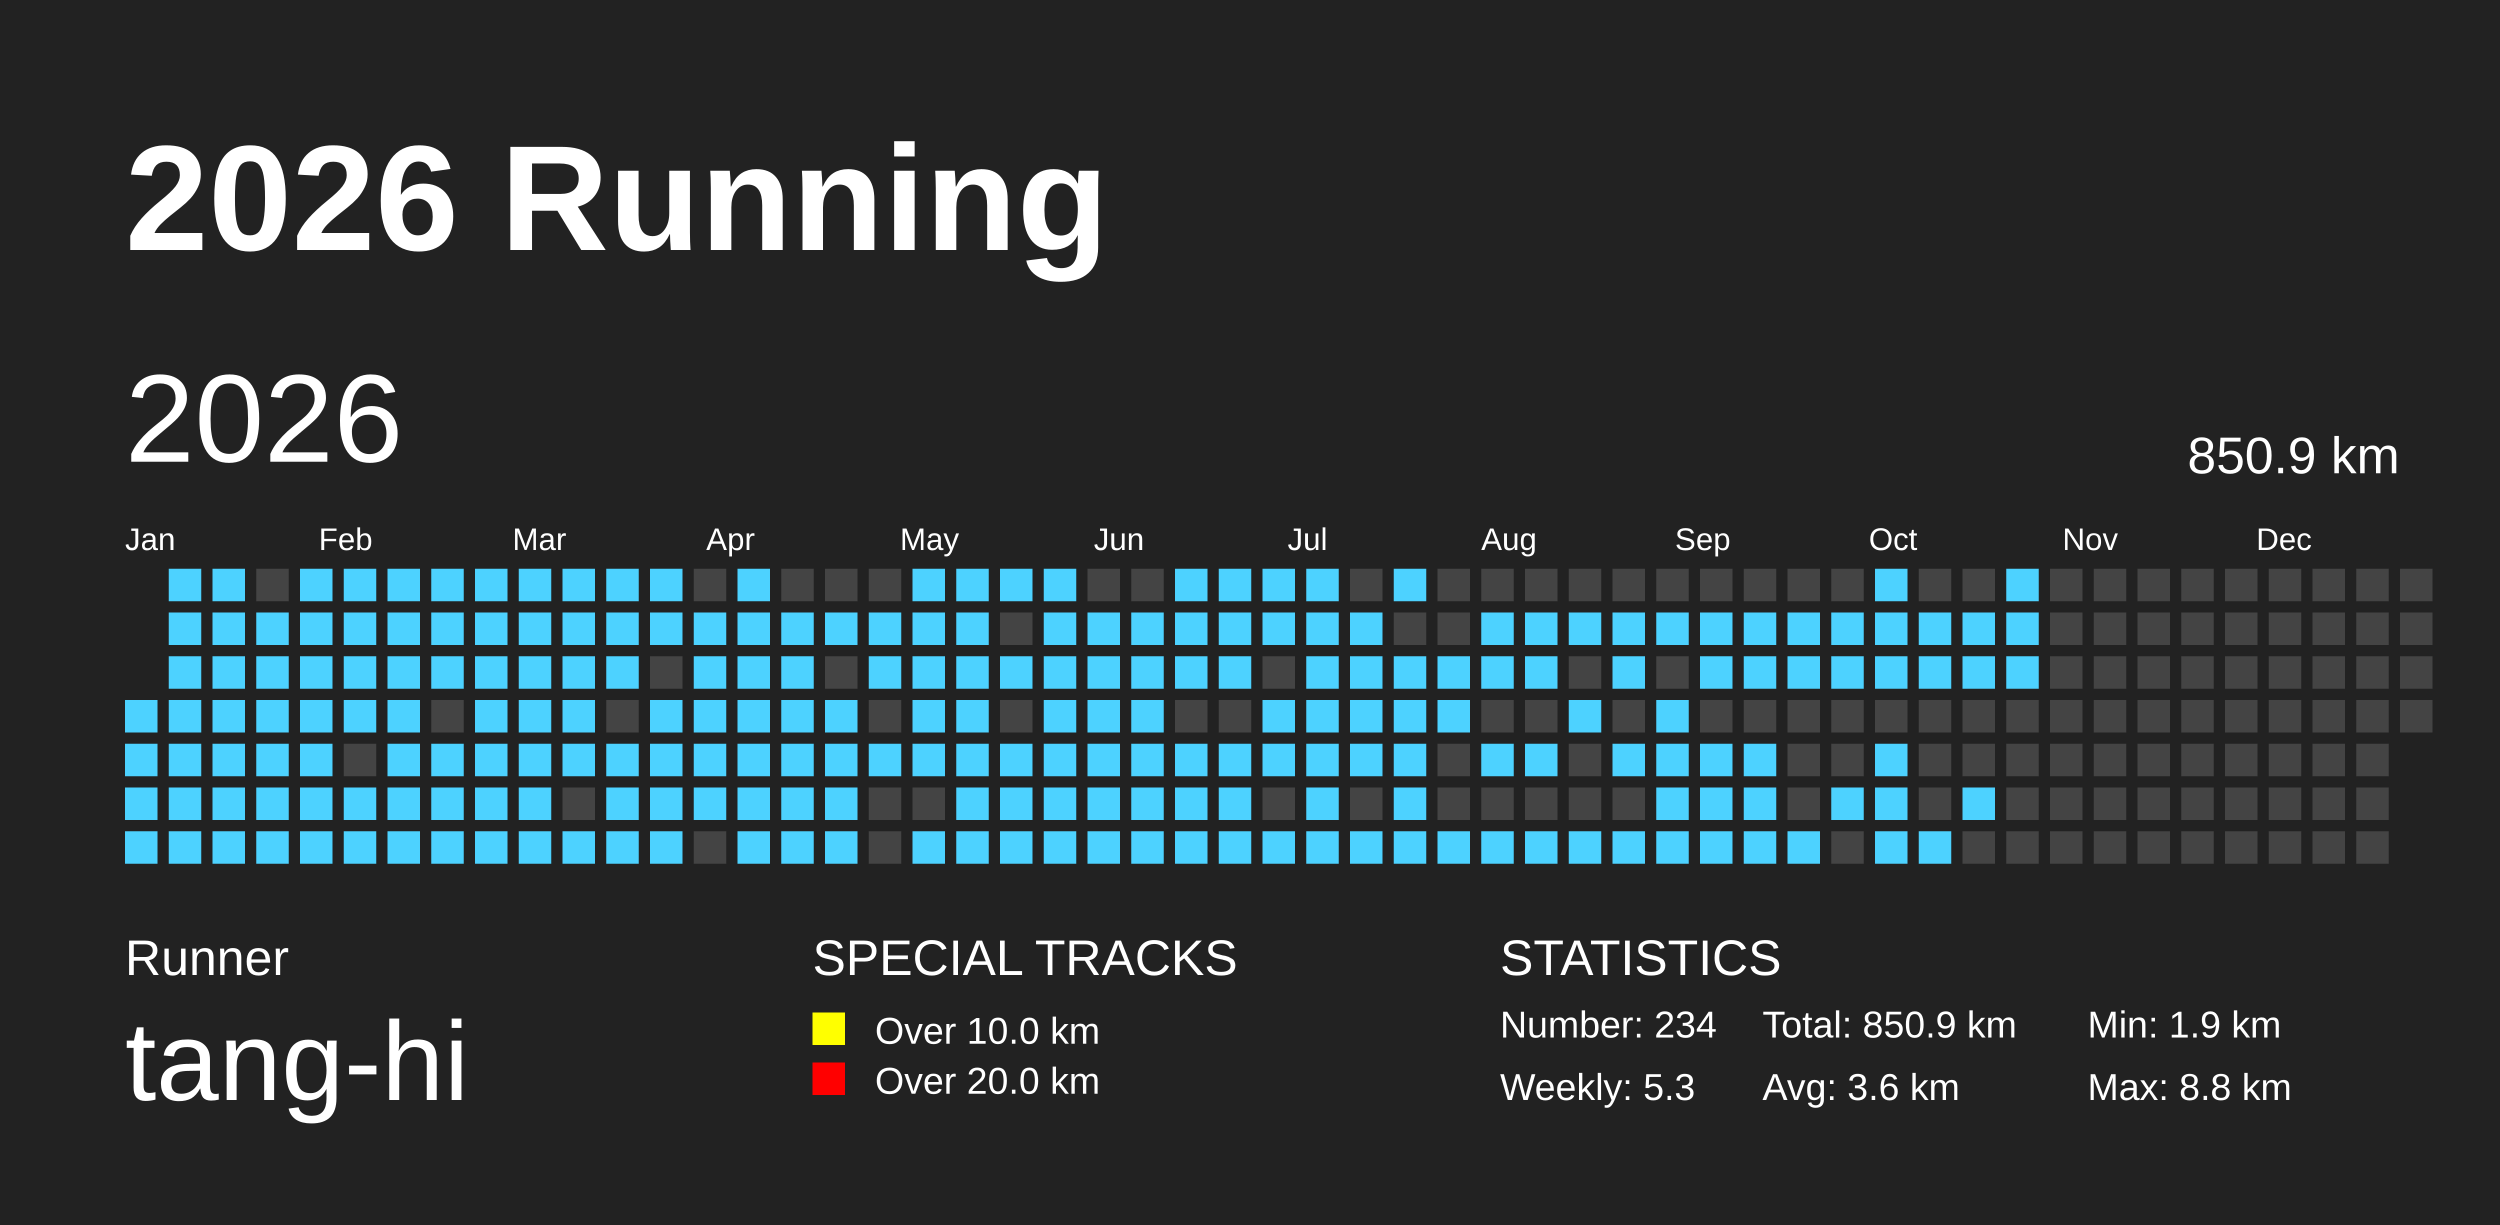
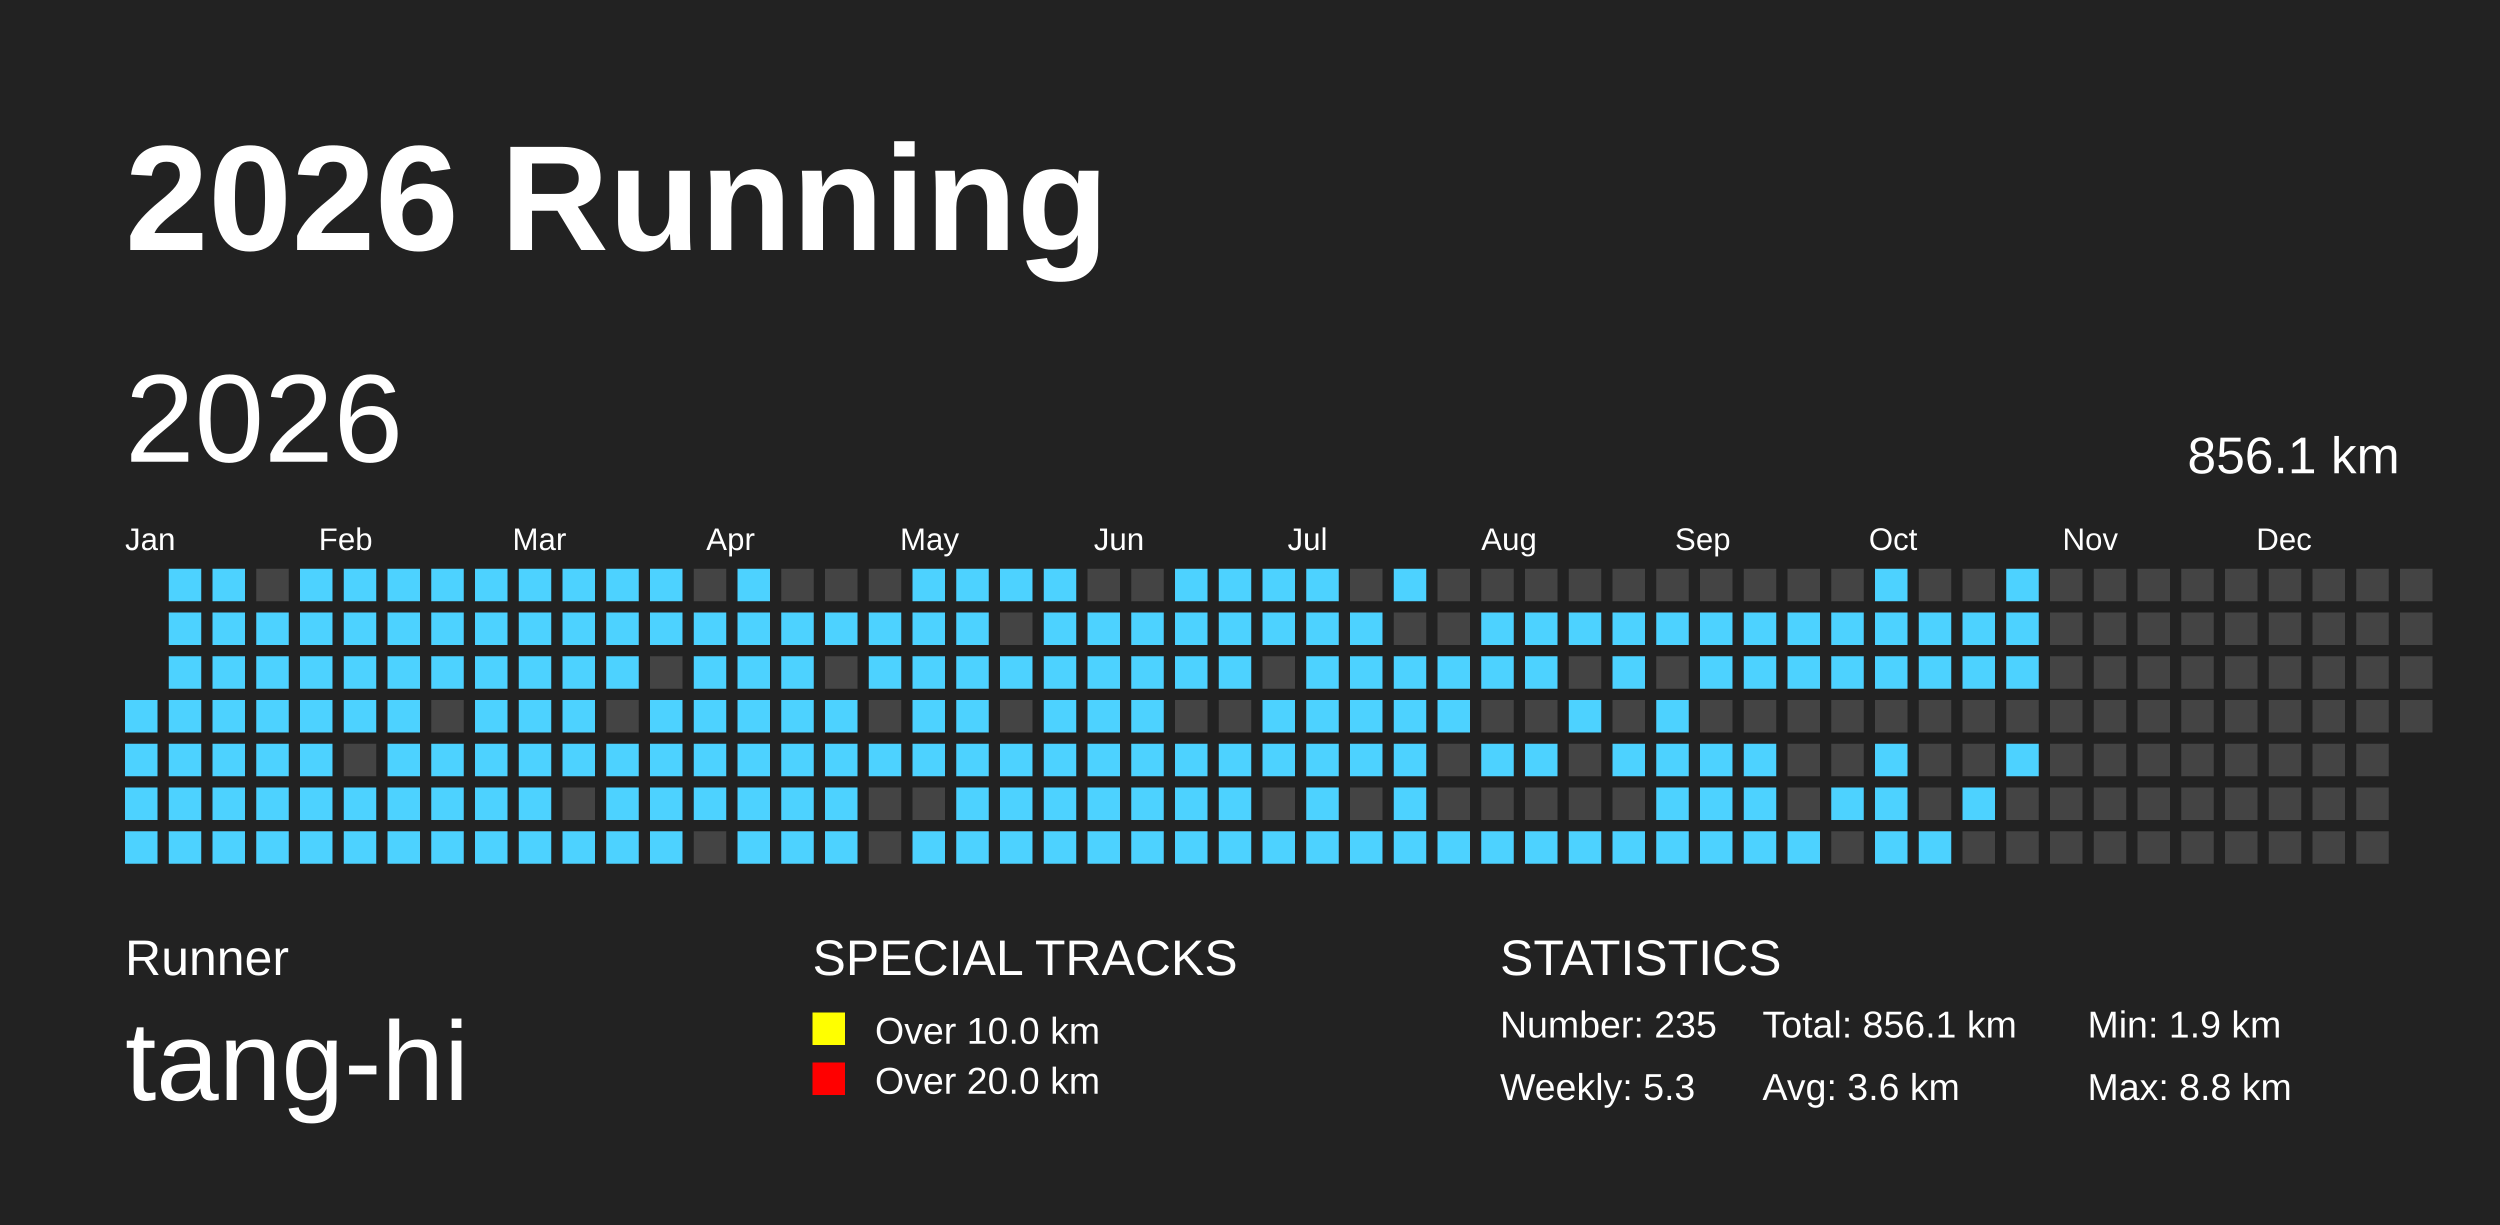
<svg xmlns="http://www.w3.org/2000/svg" baseProfile="full" height="98mm" version="1.1" viewBox="0,0,200,98" width="200mm">
  <defs />
  <rect fill="#222222" height="98" width="200" x="0" y="0" />
  <text fill="#FFFFFF" style="font-size:12px; font-family:Arial; font-weight:bold;" x="10" y="20">2026 Running</text>
  <text fill="#FFFFFF" style="font-size:4px; font-family:Arial" x="10" y="78">Runner</text>
  <text fill="#FFFFFF" style="font-size:9px; font-family:Arial" x="10" y="88">tang-hi</text>
  <text fill="#FFFFFF" style="font-size:4px; font-family:Arial" x="65" y="78">SPECIAL TRACKS</text>
  <rect fill="yellow" height="2.6" width="2.6" x="65" y="81" />
  <text fill="#FFFFFF" style="font-size:3px; font-family:Arial" x="70" y="83.5">Over 10.0 km</text>
  <rect fill="red" height="2.6" width="2.6" x="65" y="85" />
  <text fill="#FFFFFF" style="font-size:3px; font-family:Arial" x="70" y="87.5">Over 20.0 km</text>
  <text fill="#FFFFFF" style="font-size:4px; font-family:Arial" x="120" y="78">STATISTICS</text>
-   <text fill="#FFFFFF" style="font-size:3px; font-family:Arial" x="120" y="83">Number: 234</text>
+   <text fill="#FFFFFF" style="font-size:3px; font-family:Arial" x="120" y="83">Number: 235</text>
  <text fill="#FFFFFF" style="font-size:3px; font-family:Arial" x="120" y="88">Weekly: 5.3</text>
-   <text fill="#FFFFFF" style="font-size:3px; font-family:Arial" x="141" y="83">Total: 850.9 km</text>
+   <text fill="#FFFFFF" style="font-size:3px; font-family:Arial" x="141" y="83">Total: 856.1 km</text>
  <text fill="#FFFFFF" style="font-size:3px; font-family:Arial" x="141" y="88">Avg: 3.6 km</text>
  <text fill="#FFFFFF" style="font-size:3px; font-family:Arial" x="167" y="83">Min: 1.9 km</text>
  <text fill="#FFFFFF" style="font-size:3px; font-family:Arial" x="167" y="88">Max: 8.8 km</text>
  <text dominant-baseline="hanging" fill="#FFFFFF" style="font-size:10.0px; font-family:Arial;" x="10" y="30">2026</text>
-   <text dominant-baseline="hanging" fill="#FFFFFF" style="font-size:4.125px; font-family:Arial;" x="175" y="35">850.9 km</text>
+   <text dominant-baseline="hanging" fill="#FFFFFF" style="font-size:4.125px; font-family:Arial;" x="175" y="35">856.1 km</text>
  <text fill="#FFFFFF" style="font-size:2.5px; font-family:Arial" x="10.0" y="44">Jan</text>
  <text fill="#FFFFFF" style="font-size:2.5px; font-family:Arial" x="25.5" y="44">Feb</text>
  <text fill="#FFFFFF" style="font-size:2.5px; font-family:Arial" x="41.0" y="44">Mar</text>
  <text fill="#FFFFFF" style="font-size:2.5px; font-family:Arial" x="56.5" y="44">Apr</text>
  <text fill="#FFFFFF" style="font-size:2.5px; font-family:Arial" x="72.0" y="44">May</text>
  <text fill="#FFFFFF" style="font-size:2.5px; font-family:Arial" x="87.5" y="44">Jun</text>
  <text fill="#FFFFFF" style="font-size:2.5px; font-family:Arial" x="103.0" y="44">Jul</text>
  <text fill="#FFFFFF" style="font-size:2.5px; font-family:Arial" x="118.5" y="44">Aug</text>
  <text fill="#FFFFFF" style="font-size:2.5px; font-family:Arial" x="134.0" y="44">Sep</text>
  <text fill="#FFFFFF" style="font-size:2.5px; font-family:Arial" x="149.5" y="44">Oct</text>
  <text fill="#FFFFFF" style="font-size:2.5px; font-family:Arial" x="165.0" y="44">Nov</text>
  <text fill="#FFFFFF" style="font-size:2.5px; font-family:Arial" x="180.5" y="44">Dec</text>
  <rect fill="#4DD2FF" height="2.6" width="2.6" x="10.0" y="56.0" />
  <rect fill="#4DD2FF" height="2.6" width="2.6" x="10.0" y="59.5" />
  <rect fill="#4DD2FF" height="2.6" width="2.6" x="10.0" y="63.0" />
  <rect fill="#4DD2FF" height="2.6" width="2.6" x="10.0" y="66.5" />
  <rect fill="#4DD2FF" height="2.6" width="2.6" x="13.5" y="45.5" />
  <rect fill="#4DD2FF" height="2.6" width="2.6" x="13.5" y="49.0" />
  <rect fill="#4DD2FF" height="2.6" width="2.6" x="13.5" y="52.5" />
  <rect fill="#4DD2FF" height="2.6" width="2.6" x="13.5" y="56.0" />
  <rect fill="#4DD2FF" height="2.6" width="2.6" x="13.5" y="59.5" />
  <rect fill="#4DD2FF" height="2.6" width="2.6" x="13.5" y="63.0" />
  <rect fill="#4DD2FF" height="2.6" width="2.6" x="13.5" y="66.5" />
  <rect fill="#4DD2FF" height="2.6" width="2.6" x="17.0" y="45.5" />
  <rect fill="#4DD2FF" height="2.6" width="2.6" x="17.0" y="49.0" />
  <rect fill="#4DD2FF" height="2.6" width="2.6" x="17.0" y="52.5" />
  <rect fill="#4DD2FF" height="2.6" width="2.6" x="17.0" y="56.0" />
  <rect fill="#4DD2FF" height="2.6" width="2.6" x="17.0" y="59.5" />
  <rect fill="#4DD2FF" height="2.6" width="2.6" x="17.0" y="63.0" />
  <rect fill="#4DD2FF" height="2.6" width="2.6" x="17.0" y="66.5" />
  <rect fill="#444444" height="2.6" width="2.6" x="20.5" y="45.5" />
  <rect fill="#4DD2FF" height="2.6" width="2.6" x="20.5" y="49.0" />
  <rect fill="#4DD2FF" height="2.6" width="2.6" x="20.5" y="52.5" />
  <rect fill="#4DD2FF" height="2.6" width="2.6" x="20.5" y="56.0" />
  <rect fill="#4DD2FF" height="2.6" width="2.6" x="20.5" y="59.5" />
  <rect fill="#4DD2FF" height="2.6" width="2.6" x="20.5" y="63.0" />
  <rect fill="#4DD2FF" height="2.6" width="2.6" x="20.5" y="66.5" />
  <rect fill="#4DD2FF" height="2.6" width="2.6" x="24.0" y="45.5" />
  <rect fill="#4DD2FF" height="2.6" width="2.6" x="24.0" y="49.0" />
  <rect fill="#4DD2FF" height="2.6" width="2.6" x="24.0" y="52.5" />
  <rect fill="#4DD2FF" height="2.6" width="2.6" x="24.0" y="56.0" />
  <rect fill="#4DD2FF" height="2.6" width="2.6" x="24.0" y="59.5" />
  <rect fill="#4DD2FF" height="2.6" width="2.6" x="24.0" y="63.0" />
  <rect fill="#4DD2FF" height="2.6" width="2.6" x="24.0" y="66.5" />
  <rect fill="#4DD2FF" height="2.6" width="2.6" x="27.5" y="45.5" />
  <rect fill="#4DD2FF" height="2.6" width="2.6" x="27.5" y="49.0" />
  <rect fill="#4DD2FF" height="2.6" width="2.6" x="27.5" y="52.5" />
  <rect fill="#4DD2FF" height="2.6" width="2.6" x="27.5" y="56.0" />
  <rect fill="#444444" height="2.6" width="2.6" x="27.5" y="59.5" />
  <rect fill="#4DD2FF" height="2.6" width="2.6" x="27.5" y="63.0" />
  <rect fill="#4DD2FF" height="2.6" width="2.6" x="27.5" y="66.5" />
  <rect fill="#4DD2FF" height="2.6" width="2.6" x="31.0" y="45.5" />
  <rect fill="#4DD2FF" height="2.6" width="2.6" x="31.0" y="49.0" />
  <rect fill="#4DD2FF" height="2.6" width="2.6" x="31.0" y="52.5" />
  <rect fill="#4DD2FF" height="2.6" width="2.6" x="31.0" y="56.0" />
  <rect fill="#4DD2FF" height="2.6" width="2.6" x="31.0" y="59.5" />
  <rect fill="#4DD2FF" height="2.6" width="2.6" x="31.0" y="63.0" />
  <rect fill="#4DD2FF" height="2.6" width="2.6" x="31.0" y="66.5" />
  <rect fill="#4DD2FF" height="2.6" width="2.6" x="34.5" y="45.5" />
  <rect fill="#4DD2FF" height="2.6" width="2.6" x="34.5" y="49.0" />
  <rect fill="#4DD2FF" height="2.6" width="2.6" x="34.5" y="52.5" />
  <rect fill="#444444" height="2.6" width="2.6" x="34.5" y="56.0" />
  <rect fill="#4DD2FF" height="2.6" width="2.6" x="34.5" y="59.5" />
  <rect fill="#4DD2FF" height="2.6" width="2.6" x="34.5" y="63.0" />
  <rect fill="#4DD2FF" height="2.6" width="2.6" x="34.5" y="66.5" />
  <rect fill="#4DD2FF" height="2.6" width="2.6" x="38.0" y="45.5" />
  <rect fill="#4DD2FF" height="2.6" width="2.6" x="38.0" y="49.0" />
  <rect fill="#4DD2FF" height="2.6" width="2.6" x="38.0" y="52.5" />
  <rect fill="#4DD2FF" height="2.6" width="2.6" x="38.0" y="56.0" />
  <rect fill="#4DD2FF" height="2.6" width="2.6" x="38.0" y="59.5" />
  <rect fill="#4DD2FF" height="2.6" width="2.6" x="38.0" y="63.0" />
  <rect fill="#4DD2FF" height="2.6" width="2.6" x="38.0" y="66.5" />
  <rect fill="#4DD2FF" height="2.6" width="2.6" x="41.5" y="45.5" />
  <rect fill="#4DD2FF" height="2.6" width="2.6" x="41.5" y="49.0" />
  <rect fill="#4DD2FF" height="2.6" width="2.6" x="41.5" y="52.5" />
  <rect fill="#4DD2FF" height="2.6" width="2.6" x="41.5" y="56.0" />
  <rect fill="#4DD2FF" height="2.6" width="2.6" x="41.5" y="59.5" />
  <rect fill="#4DD2FF" height="2.6" width="2.6" x="41.5" y="63.0" />
  <rect fill="#4DD2FF" height="2.6" width="2.6" x="41.5" y="66.5" />
  <rect fill="#4DD2FF" height="2.6" width="2.6" x="45.0" y="45.5" />
  <rect fill="#4DD2FF" height="2.6" width="2.6" x="45.0" y="49.0" />
  <rect fill="#4DD2FF" height="2.6" width="2.6" x="45.0" y="52.5" />
  <rect fill="#4DD2FF" height="2.6" width="2.6" x="45.0" y="56.0" />
  <rect fill="#4DD2FF" height="2.6" width="2.6" x="45.0" y="59.5" />
  <rect fill="#444444" height="2.6" width="2.6" x="45.0" y="63.0" />
  <rect fill="#4DD2FF" height="2.6" width="2.6" x="45.0" y="66.5" />
  <rect fill="#4DD2FF" height="2.6" width="2.6" x="48.5" y="45.5" />
  <rect fill="#4DD2FF" height="2.6" width="2.6" x="48.5" y="49.0" />
  <rect fill="#4DD2FF" height="2.6" width="2.6" x="48.5" y="52.5" />
  <rect fill="#444444" height="2.6" width="2.6" x="48.5" y="56.0" />
  <rect fill="#4DD2FF" height="2.6" width="2.6" x="48.5" y="59.5" />
  <rect fill="#4DD2FF" height="2.6" width="2.6" x="48.5" y="63.0" />
  <rect fill="#4DD2FF" height="2.6" width="2.6" x="48.5" y="66.5" />
  <rect fill="#4DD2FF" height="2.6" width="2.6" x="52.0" y="45.5" />
  <rect fill="#4DD2FF" height="2.6" width="2.6" x="52.0" y="49.0" />
  <rect fill="#444444" height="2.6" width="2.6" x="52.0" y="52.5" />
  <rect fill="#4DD2FF" height="2.6" width="2.6" x="52.0" y="56.0" />
  <rect fill="#4DD2FF" height="2.6" width="2.6" x="52.0" y="59.5" />
  <rect fill="#4DD2FF" height="2.6" width="2.6" x="52.0" y="63.0" />
  <rect fill="#4DD2FF" height="2.6" width="2.6" x="52.0" y="66.5" />
  <rect fill="#444444" height="2.6" width="2.6" x="55.5" y="45.5" />
  <rect fill="#4DD2FF" height="2.6" width="2.6" x="55.5" y="49.0" />
  <rect fill="#4DD2FF" height="2.6" width="2.6" x="55.5" y="52.5" />
  <rect fill="#4DD2FF" height="2.6" width="2.6" x="55.5" y="56.0" />
  <rect fill="#4DD2FF" height="2.6" width="2.6" x="55.5" y="59.5" />
  <rect fill="#4DD2FF" height="2.6" width="2.6" x="55.5" y="63.0" />
  <rect fill="#444444" height="2.6" width="2.6" x="55.5" y="66.5" />
  <rect fill="#4DD2FF" height="2.6" width="2.6" x="59.0" y="45.5" />
  <rect fill="#4DD2FF" height="2.6" width="2.6" x="59.0" y="49.0" />
  <rect fill="#4DD2FF" height="2.6" width="2.6" x="59.0" y="52.5" />
  <rect fill="#4DD2FF" height="2.6" width="2.6" x="59.0" y="56.0" />
  <rect fill="#4DD2FF" height="2.6" width="2.6" x="59.0" y="59.5" />
  <rect fill="#4DD2FF" height="2.6" width="2.6" x="59.0" y="63.0" />
  <rect fill="#4DD2FF" height="2.6" width="2.6" x="59.0" y="66.5" />
  <rect fill="#444444" height="2.6" width="2.6" x="62.5" y="45.5" />
  <rect fill="#4DD2FF" height="2.6" width="2.6" x="62.5" y="49.0" />
  <rect fill="#4DD2FF" height="2.6" width="2.6" x="62.5" y="52.5" />
  <rect fill="#4DD2FF" height="2.6" width="2.6" x="62.5" y="56.0" />
  <rect fill="#4DD2FF" height="2.6" width="2.6" x="62.5" y="59.5" />
  <rect fill="#4DD2FF" height="2.6" width="2.6" x="62.5" y="63.0" />
  <rect fill="#4DD2FF" height="2.6" width="2.6" x="62.5" y="66.5" />
  <rect fill="#444444" height="2.6" width="2.6" x="66.0" y="45.5" />
  <rect fill="#4DD2FF" height="2.6" width="2.6" x="66.0" y="49.0" />
  <rect fill="#444444" height="2.6" width="2.6" x="66.0" y="52.5" />
  <rect fill="#4DD2FF" height="2.6" width="2.6" x="66.0" y="56.0" />
  <rect fill="#4DD2FF" height="2.6" width="2.6" x="66.0" y="59.5" />
  <rect fill="#4DD2FF" height="2.6" width="2.6" x="66.0" y="63.0" />
  <rect fill="#4DD2FF" height="2.6" width="2.6" x="66.0" y="66.5" />
  <rect fill="#444444" height="2.6" width="2.6" x="69.5" y="45.5" />
  <rect fill="#4DD2FF" height="2.6" width="2.6" x="69.5" y="49.0" />
  <rect fill="#4DD2FF" height="2.6" width="2.6" x="69.5" y="52.5" />
  <rect fill="#444444" height="2.6" width="2.6" x="69.5" y="56.0" />
  <rect fill="#4DD2FF" height="2.6" width="2.6" x="69.5" y="59.5" />
  <rect fill="#444444" height="2.6" width="2.6" x="69.5" y="63.0" />
  <rect fill="#444444" height="2.6" width="2.6" x="69.5" y="66.5" />
  <rect fill="#4DD2FF" height="2.6" width="2.6" x="73.0" y="45.5" />
  <rect fill="#4DD2FF" height="2.6" width="2.6" x="73.0" y="49.0" />
  <rect fill="#4DD2FF" height="2.6" width="2.6" x="73.0" y="52.5" />
  <rect fill="#4DD2FF" height="2.6" width="2.6" x="73.0" y="56.0" />
  <rect fill="#4DD2FF" height="2.6" width="2.6" x="73.0" y="59.5" />
  <rect fill="#444444" height="2.6" width="2.6" x="73.0" y="63.0" />
  <rect fill="#4DD2FF" height="2.6" width="2.6" x="73.0" y="66.5" />
  <rect fill="#4DD2FF" height="2.6" width="2.6" x="76.5" y="45.5" />
  <rect fill="#4DD2FF" height="2.6" width="2.6" x="76.5" y="49.0" />
  <rect fill="#4DD2FF" height="2.6" width="2.6" x="76.5" y="52.5" />
  <rect fill="#4DD2FF" height="2.6" width="2.6" x="76.5" y="56.0" />
  <rect fill="#4DD2FF" height="2.6" width="2.6" x="76.5" y="59.5" />
  <rect fill="#4DD2FF" height="2.6" width="2.6" x="76.5" y="63.0" />
  <rect fill="#4DD2FF" height="2.6" width="2.6" x="76.5" y="66.5" />
  <rect fill="#4DD2FF" height="2.6" width="2.6" x="80.0" y="45.5" />
  <rect fill="#444444" height="2.6" width="2.6" x="80.0" y="49.0" />
  <rect fill="#4DD2FF" height="2.6" width="2.6" x="80.0" y="52.5" />
  <rect fill="#444444" height="2.6" width="2.6" x="80.0" y="56.0" />
  <rect fill="#4DD2FF" height="2.6" width="2.6" x="80.0" y="59.5" />
  <rect fill="#4DD2FF" height="2.6" width="2.6" x="80.0" y="63.0" />
  <rect fill="#4DD2FF" height="2.6" width="2.6" x="80.0" y="66.5" />
  <rect fill="#4DD2FF" height="2.6" width="2.6" x="83.5" y="45.5" />
  <rect fill="#4DD2FF" height="2.6" width="2.6" x="83.5" y="49.0" />
  <rect fill="#4DD2FF" height="2.6" width="2.6" x="83.5" y="52.5" />
  <rect fill="#4DD2FF" height="2.6" width="2.6" x="83.5" y="56.0" />
  <rect fill="#4DD2FF" height="2.6" width="2.6" x="83.5" y="59.5" />
  <rect fill="#4DD2FF" height="2.6" width="2.6" x="83.5" y="63.0" />
  <rect fill="#4DD2FF" height="2.6" width="2.6" x="83.5" y="66.5" />
  <rect fill="#444444" height="2.6" width="2.6" x="87.0" y="45.5" />
  <rect fill="#4DD2FF" height="2.6" width="2.6" x="87.0" y="49.0" />
  <rect fill="#4DD2FF" height="2.6" width="2.6" x="87.0" y="52.5" />
  <rect fill="#4DD2FF" height="2.6" width="2.6" x="87.0" y="56.0" />
  <rect fill="#4DD2FF" height="2.6" width="2.6" x="87.0" y="59.5" />
  <rect fill="#4DD2FF" height="2.6" width="2.6" x="87.0" y="63.0" />
  <rect fill="#4DD2FF" height="2.6" width="2.6" x="87.0" y="66.5" />
  <rect fill="#444444" height="2.6" width="2.6" x="90.5" y="45.5" />
  <rect fill="#4DD2FF" height="2.6" width="2.6" x="90.5" y="49.0" />
  <rect fill="#4DD2FF" height="2.6" width="2.6" x="90.5" y="52.5" />
  <rect fill="#4DD2FF" height="2.6" width="2.6" x="90.5" y="56.0" />
  <rect fill="#4DD2FF" height="2.6" width="2.6" x="90.5" y="59.5" />
  <rect fill="#4DD2FF" height="2.6" width="2.6" x="90.5" y="63.0" />
  <rect fill="#4DD2FF" height="2.6" width="2.6" x="90.5" y="66.5" />
  <rect fill="#4DD2FF" height="2.6" width="2.6" x="94.0" y="45.5" />
  <rect fill="#4DD2FF" height="2.6" width="2.6" x="94.0" y="49.0" />
  <rect fill="#4DD2FF" height="2.6" width="2.6" x="94.0" y="52.5" />
  <rect fill="#444444" height="2.6" width="2.6" x="94.0" y="56.0" />
  <rect fill="#4DD2FF" height="2.6" width="2.6" x="94.0" y="59.5" />
  <rect fill="#4DD2FF" height="2.6" width="2.6" x="94.0" y="63.0" />
  <rect fill="#4DD2FF" height="2.6" width="2.6" x="94.0" y="66.5" />
  <rect fill="#4DD2FF" height="2.6" width="2.6" x="97.5" y="45.5" />
  <rect fill="#4DD2FF" height="2.6" width="2.6" x="97.5" y="49.0" />
  <rect fill="#4DD2FF" height="2.6" width="2.6" x="97.5" y="52.5" />
  <rect fill="#444444" height="2.6" width="2.6" x="97.5" y="56.0" />
  <rect fill="#4DD2FF" height="2.6" width="2.6" x="97.5" y="59.5" />
  <rect fill="#4DD2FF" height="2.6" width="2.6" x="97.5" y="63.0" />
  <rect fill="#4DD2FF" height="2.6" width="2.6" x="97.5" y="66.5" />
  <rect fill="#4DD2FF" height="2.6" width="2.6" x="101.0" y="45.5" />
  <rect fill="#4DD2FF" height="2.6" width="2.6" x="101.0" y="49.0" />
  <rect fill="#444444" height="2.6" width="2.6" x="101.0" y="52.5" />
  <rect fill="#4DD2FF" height="2.6" width="2.6" x="101.0" y="56.0" />
  <rect fill="#4DD2FF" height="2.6" width="2.6" x="101.0" y="59.5" />
  <rect fill="#444444" height="2.6" width="2.6" x="101.0" y="63.0" />
  <rect fill="#4DD2FF" height="2.6" width="2.6" x="101.0" y="66.5" />
  <rect fill="#4DD2FF" height="2.6" width="2.6" x="104.5" y="45.5" />
  <rect fill="#4DD2FF" height="2.6" width="2.6" x="104.5" y="49.0" />
  <rect fill="#4DD2FF" height="2.6" width="2.6" x="104.5" y="52.5" />
  <rect fill="#4DD2FF" height="2.6" width="2.6" x="104.5" y="56.0" />
  <rect fill="#4DD2FF" height="2.6" width="2.6" x="104.5" y="59.5" />
  <rect fill="#4DD2FF" height="2.6" width="2.6" x="104.5" y="63.0" />
  <rect fill="#4DD2FF" height="2.6" width="2.6" x="104.5" y="66.5" />
  <rect fill="#444444" height="2.6" width="2.6" x="108.0" y="45.5" />
  <rect fill="#4DD2FF" height="2.6" width="2.6" x="108.0" y="49.0" />
  <rect fill="#4DD2FF" height="2.6" width="2.6" x="108.0" y="52.5" />
  <rect fill="#4DD2FF" height="2.6" width="2.6" x="108.0" y="56.0" />
  <rect fill="#4DD2FF" height="2.6" width="2.6" x="108.0" y="59.5" />
  <rect fill="#444444" height="2.6" width="2.6" x="108.0" y="63.0" />
  <rect fill="#4DD2FF" height="2.6" width="2.6" x="108.0" y="66.5" />
  <rect fill="#4DD2FF" height="2.6" width="2.6" x="111.5" y="45.5" />
  <rect fill="#444444" height="2.6" width="2.6" x="111.5" y="49.0" />
  <rect fill="#4DD2FF" height="2.6" width="2.6" x="111.5" y="52.5" />
  <rect fill="#4DD2FF" height="2.6" width="2.6" x="111.5" y="56.0" />
  <rect fill="#4DD2FF" height="2.6" width="2.6" x="111.5" y="59.5" />
  <rect fill="#4DD2FF" height="2.6" width="2.6" x="111.5" y="63.0" />
  <rect fill="#4DD2FF" height="2.6" width="2.6" x="111.5" y="66.5" />
  <rect fill="#444444" height="2.6" width="2.6" x="115.0" y="45.5" />
  <rect fill="#444444" height="2.6" width="2.6" x="115.0" y="49.0" />
  <rect fill="#4DD2FF" height="2.6" width="2.6" x="115.0" y="52.5" />
  <rect fill="#4DD2FF" height="2.6" width="2.6" x="115.0" y="56.0" />
  <rect fill="#444444" height="2.6" width="2.6" x="115.0" y="59.5" />
  <rect fill="#444444" height="2.6" width="2.6" x="115.0" y="63.0" />
  <rect fill="#4DD2FF" height="2.6" width="2.6" x="115.0" y="66.5" />
  <rect fill="#444444" height="2.6" width="2.6" x="118.5" y="45.5" />
  <rect fill="#4DD2FF" height="2.6" width="2.6" x="118.5" y="49.0" />
  <rect fill="#4DD2FF" height="2.6" width="2.6" x="118.5" y="52.5" />
  <rect fill="#444444" height="2.6" width="2.6" x="118.5" y="56.0" />
  <rect fill="#4DD2FF" height="2.6" width="2.6" x="118.5" y="59.5" />
  <rect fill="#444444" height="2.6" width="2.6" x="118.5" y="63.0" />
  <rect fill="#4DD2FF" height="2.6" width="2.6" x="118.5" y="66.5" />
  <rect fill="#444444" height="2.6" width="2.6" x="122.0" y="45.5" />
  <rect fill="#4DD2FF" height="2.6" width="2.6" x="122.0" y="49.0" />
  <rect fill="#4DD2FF" height="2.6" width="2.6" x="122.0" y="52.5" />
  <rect fill="#444444" height="2.6" width="2.6" x="122.0" y="56.0" />
  <rect fill="#4DD2FF" height="2.6" width="2.6" x="122.0" y="59.5" />
  <rect fill="#444444" height="2.6" width="2.6" x="122.0" y="63.0" />
  <rect fill="#4DD2FF" height="2.6" width="2.6" x="122.0" y="66.5" />
  <rect fill="#444444" height="2.6" width="2.6" x="125.5" y="45.5" />
  <rect fill="#4DD2FF" height="2.6" width="2.6" x="125.5" y="49.0" />
  <rect fill="#444444" height="2.6" width="2.6" x="125.5" y="52.5" />
  <rect fill="#4DD2FF" height="2.6" width="2.6" x="125.5" y="56.0" />
  <rect fill="#444444" height="2.6" width="2.6" x="125.5" y="59.5" />
  <rect fill="#444444" height="2.6" width="2.6" x="125.5" y="63.0" />
  <rect fill="#4DD2FF" height="2.6" width="2.6" x="125.5" y="66.5" />
  <rect fill="#444444" height="2.6" width="2.6" x="129.0" y="45.5" />
  <rect fill="#4DD2FF" height="2.6" width="2.6" x="129.0" y="49.0" />
  <rect fill="#4DD2FF" height="2.6" width="2.6" x="129.0" y="52.5" />
  <rect fill="#444444" height="2.6" width="2.6" x="129.0" y="56.0" />
  <rect fill="#4DD2FF" height="2.6" width="2.6" x="129.0" y="59.5" />
  <rect fill="#444444" height="2.6" width="2.6" x="129.0" y="63.0" />
  <rect fill="#4DD2FF" height="2.6" width="2.6" x="129.0" y="66.5" />
  <rect fill="#444444" height="2.6" width="2.6" x="132.5" y="45.5" />
  <rect fill="#4DD2FF" height="2.6" width="2.6" x="132.5" y="49.0" />
  <rect fill="#444444" height="2.6" width="2.6" x="132.5" y="52.5" />
  <rect fill="#4DD2FF" height="2.6" width="2.6" x="132.5" y="56.0" />
  <rect fill="#4DD2FF" height="2.6" width="2.6" x="132.5" y="59.5" />
  <rect fill="#4DD2FF" height="2.6" width="2.6" x="132.5" y="63.0" />
  <rect fill="#4DD2FF" height="2.6" width="2.6" x="132.5" y="66.5" />
  <rect fill="#444444" height="2.6" width="2.6" x="136.0" y="45.5" />
  <rect fill="#4DD2FF" height="2.6" width="2.6" x="136.0" y="49.0" />
  <rect fill="#4DD2FF" height="2.6" width="2.6" x="136.0" y="52.5" />
  <rect fill="#444444" height="2.6" width="2.6" x="136.0" y="56.0" />
  <rect fill="#4DD2FF" height="2.6" width="2.6" x="136.0" y="59.5" />
  <rect fill="#4DD2FF" height="2.6" width="2.6" x="136.0" y="63.0" />
  <rect fill="#4DD2FF" height="2.6" width="2.6" x="136.0" y="66.5" />
  <rect fill="#444444" height="2.6" width="2.6" x="139.5" y="45.5" />
  <rect fill="#4DD2FF" height="2.6" width="2.6" x="139.5" y="49.0" />
  <rect fill="#4DD2FF" height="2.6" width="2.6" x="139.5" y="52.5" />
  <rect fill="#444444" height="2.6" width="2.6" x="139.5" y="56.0" />
  <rect fill="#4DD2FF" height="2.6" width="2.6" x="139.5" y="59.5" />
  <rect fill="#4DD2FF" height="2.6" width="2.6" x="139.5" y="63.0" />
  <rect fill="#4DD2FF" height="2.6" width="2.6" x="139.5" y="66.5" />
  <rect fill="#444444" height="2.6" width="2.6" x="143.0" y="45.5" />
  <rect fill="#4DD2FF" height="2.6" width="2.6" x="143.0" y="49.0" />
  <rect fill="#4DD2FF" height="2.6" width="2.6" x="143.0" y="52.5" />
  <rect fill="#444444" height="2.6" width="2.6" x="143.0" y="56.0" />
  <rect fill="#444444" height="2.6" width="2.6" x="143.0" y="59.5" />
  <rect fill="#444444" height="2.6" width="2.6" x="143.0" y="63.0" />
  <rect fill="#4DD2FF" height="2.6" width="2.6" x="143.0" y="66.5" />
  <rect fill="#444444" height="2.6" width="2.6" x="146.5" y="45.5" />
  <rect fill="#4DD2FF" height="2.6" width="2.6" x="146.5" y="49.0" />
  <rect fill="#4DD2FF" height="2.6" width="2.6" x="146.5" y="52.5" />
  <rect fill="#444444" height="2.6" width="2.6" x="146.5" y="56.0" />
  <rect fill="#444444" height="2.6" width="2.6" x="146.5" y="59.5" />
  <rect fill="#4DD2FF" height="2.6" width="2.6" x="146.5" y="63.0" />
  <rect fill="#444444" height="2.6" width="2.6" x="146.5" y="66.5" />
  <rect fill="#4DD2FF" height="2.6" width="2.6" x="150.0" y="45.5" />
  <rect fill="#4DD2FF" height="2.6" width="2.6" x="150.0" y="49.0" />
  <rect fill="#4DD2FF" height="2.6" width="2.6" x="150.0" y="52.5" />
  <rect fill="#444444" height="2.6" width="2.6" x="150.0" y="56.0" />
  <rect fill="#4DD2FF" height="2.6" width="2.6" x="150.0" y="59.5" />
  <rect fill="#4DD2FF" height="2.6" width="2.6" x="150.0" y="63.0" />
  <rect fill="#4DD2FF" height="2.6" width="2.6" x="150.0" y="66.5" />
  <rect fill="#444444" height="2.6" width="2.6" x="153.5" y="45.5" />
  <rect fill="#4DD2FF" height="2.6" width="2.6" x="153.5" y="49.0" />
  <rect fill="#4DD2FF" height="2.6" width="2.6" x="153.5" y="52.5" />
  <rect fill="#444444" height="2.6" width="2.6" x="153.5" y="56.0" />
  <rect fill="#444444" height="2.6" width="2.6" x="153.5" y="59.5" />
  <rect fill="#444444" height="2.6" width="2.6" x="153.5" y="63.0" />
  <rect fill="#4DD2FF" height="2.6" width="2.6" x="153.5" y="66.5" />
  <rect fill="#444444" height="2.6" width="2.6" x="157.0" y="45.5" />
  <rect fill="#4DD2FF" height="2.6" width="2.6" x="157.0" y="49.0" />
  <rect fill="#4DD2FF" height="2.6" width="2.6" x="157.0" y="52.5" />
  <rect fill="#444444" height="2.6" width="2.6" x="157.0" y="56.0" />
  <rect fill="#444444" height="2.6" width="2.6" x="157.0" y="59.5" />
  <rect fill="#4DD2FF" height="2.6" width="2.6" x="157.0" y="63.0" />
  <rect fill="#444444" height="2.6" width="2.6" x="157.0" y="66.5" />
  <rect fill="#4DD2FF" height="2.6" width="2.6" x="160.5" y="45.5" />
  <rect fill="#4DD2FF" height="2.6" width="2.6" x="160.5" y="49.0" />
  <rect fill="#4DD2FF" height="2.6" width="2.6" x="160.5" y="52.5" />
  <rect fill="#444444" height="2.6" width="2.6" x="160.5" y="56.0" />
-   <rect fill="#444444" height="2.6" width="2.6" x="160.5" y="59.5" />
+   <rect fill="#4DD2FF" height="2.6" width="2.6" x="160.5" y="59.5" />
  <rect fill="#444444" height="2.6" width="2.6" x="160.5" y="63.0" />
  <rect fill="#444444" height="2.6" width="2.6" x="160.5" y="66.5" />
  <rect fill="#444444" height="2.6" width="2.6" x="164.0" y="45.5" />
  <rect fill="#444444" height="2.6" width="2.6" x="164.0" y="49.0" />
  <rect fill="#444444" height="2.6" width="2.6" x="164.0" y="52.5" />
  <rect fill="#444444" height="2.6" width="2.6" x="164.0" y="56.0" />
  <rect fill="#444444" height="2.6" width="2.6" x="164.0" y="59.5" />
  <rect fill="#444444" height="2.6" width="2.6" x="164.0" y="63.0" />
  <rect fill="#444444" height="2.6" width="2.6" x="164.0" y="66.5" />
  <rect fill="#444444" height="2.6" width="2.6" x="167.5" y="45.5" />
  <rect fill="#444444" height="2.6" width="2.6" x="167.5" y="49.0" />
  <rect fill="#444444" height="2.6" width="2.6" x="167.5" y="52.5" />
  <rect fill="#444444" height="2.6" width="2.6" x="167.5" y="56.0" />
  <rect fill="#444444" height="2.6" width="2.6" x="167.5" y="59.5" />
  <rect fill="#444444" height="2.6" width="2.6" x="167.5" y="63.0" />
  <rect fill="#444444" height="2.6" width="2.6" x="167.5" y="66.5" />
  <rect fill="#444444" height="2.6" width="2.6" x="171.0" y="45.5" />
  <rect fill="#444444" height="2.6" width="2.6" x="171.0" y="49.0" />
  <rect fill="#444444" height="2.6" width="2.6" x="171.0" y="52.5" />
  <rect fill="#444444" height="2.6" width="2.6" x="171.0" y="56.0" />
  <rect fill="#444444" height="2.6" width="2.6" x="171.0" y="59.5" />
  <rect fill="#444444" height="2.6" width="2.6" x="171.0" y="63.0" />
  <rect fill="#444444" height="2.6" width="2.6" x="171.0" y="66.5" />
  <rect fill="#444444" height="2.6" width="2.6" x="174.5" y="45.5" />
  <rect fill="#444444" height="2.6" width="2.6" x="174.5" y="49.0" />
  <rect fill="#444444" height="2.6" width="2.6" x="174.5" y="52.5" />
  <rect fill="#444444" height="2.6" width="2.6" x="174.5" y="56.0" />
  <rect fill="#444444" height="2.6" width="2.6" x="174.5" y="59.5" />
  <rect fill="#444444" height="2.6" width="2.6" x="174.5" y="63.0" />
  <rect fill="#444444" height="2.6" width="2.6" x="174.5" y="66.5" />
  <rect fill="#444444" height="2.6" width="2.6" x="178.0" y="45.5" />
  <rect fill="#444444" height="2.6" width="2.6" x="178.0" y="49.0" />
  <rect fill="#444444" height="2.6" width="2.6" x="178.0" y="52.5" />
  <rect fill="#444444" height="2.6" width="2.6" x="178.0" y="56.0" />
  <rect fill="#444444" height="2.6" width="2.6" x="178.0" y="59.5" />
  <rect fill="#444444" height="2.6" width="2.6" x="178.0" y="63.0" />
  <rect fill="#444444" height="2.6" width="2.6" x="178.0" y="66.5" />
  <rect fill="#444444" height="2.6" width="2.6" x="181.5" y="45.5" />
  <rect fill="#444444" height="2.6" width="2.6" x="181.5" y="49.0" />
  <rect fill="#444444" height="2.6" width="2.6" x="181.5" y="52.5" />
  <rect fill="#444444" height="2.6" width="2.6" x="181.5" y="56.0" />
  <rect fill="#444444" height="2.6" width="2.6" x="181.5" y="59.5" />
  <rect fill="#444444" height="2.6" width="2.6" x="181.5" y="63.0" />
  <rect fill="#444444" height="2.6" width="2.6" x="181.5" y="66.5" />
  <rect fill="#444444" height="2.6" width="2.6" x="185.0" y="45.5" />
  <rect fill="#444444" height="2.6" width="2.6" x="185.0" y="49.0" />
  <rect fill="#444444" height="2.6" width="2.6" x="185.0" y="52.5" />
  <rect fill="#444444" height="2.6" width="2.6" x="185.0" y="56.0" />
  <rect fill="#444444" height="2.6" width="2.6" x="185.0" y="59.5" />
  <rect fill="#444444" height="2.6" width="2.6" x="185.0" y="63.0" />
  <rect fill="#444444" height="2.6" width="2.6" x="185.0" y="66.5" />
  <rect fill="#444444" height="2.6" width="2.6" x="188.5" y="45.5" />
  <rect fill="#444444" height="2.6" width="2.6" x="188.5" y="49.0" />
  <rect fill="#444444" height="2.6" width="2.6" x="188.5" y="52.5" />
  <rect fill="#444444" height="2.6" width="2.6" x="188.5" y="56.0" />
  <rect fill="#444444" height="2.6" width="2.6" x="188.5" y="59.5" />
  <rect fill="#444444" height="2.6" width="2.6" x="188.5" y="63.0" />
  <rect fill="#444444" height="2.6" width="2.6" x="188.5" y="66.5" />
  <rect fill="#444444" height="2.6" width="2.6" x="192.0" y="45.5" />
  <rect fill="#444444" height="2.6" width="2.6" x="192.0" y="49.0" />
  <rect fill="#444444" height="2.6" width="2.6" x="192.0" y="52.5" />
  <rect fill="#444444" height="2.6" width="2.6" x="192.0" y="56.0" />
</svg>
